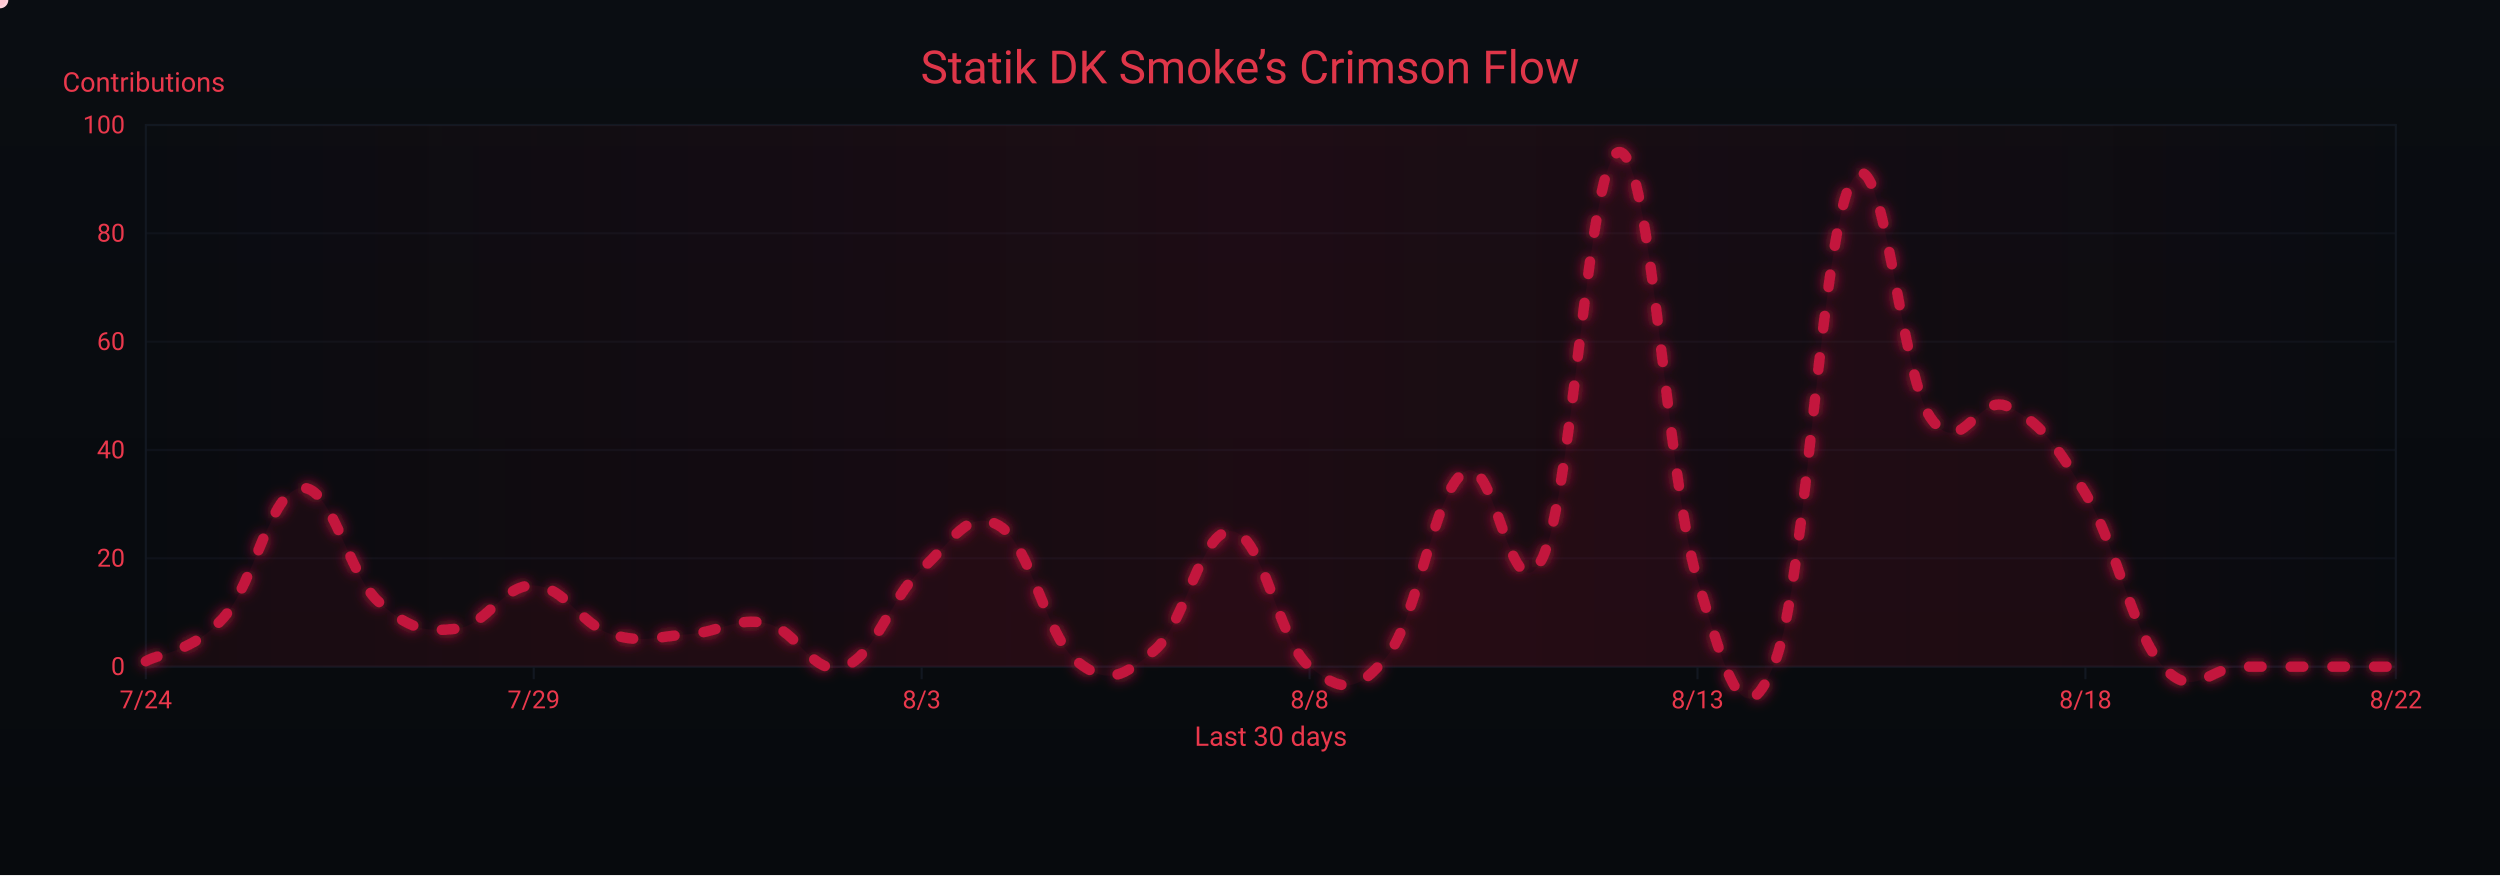
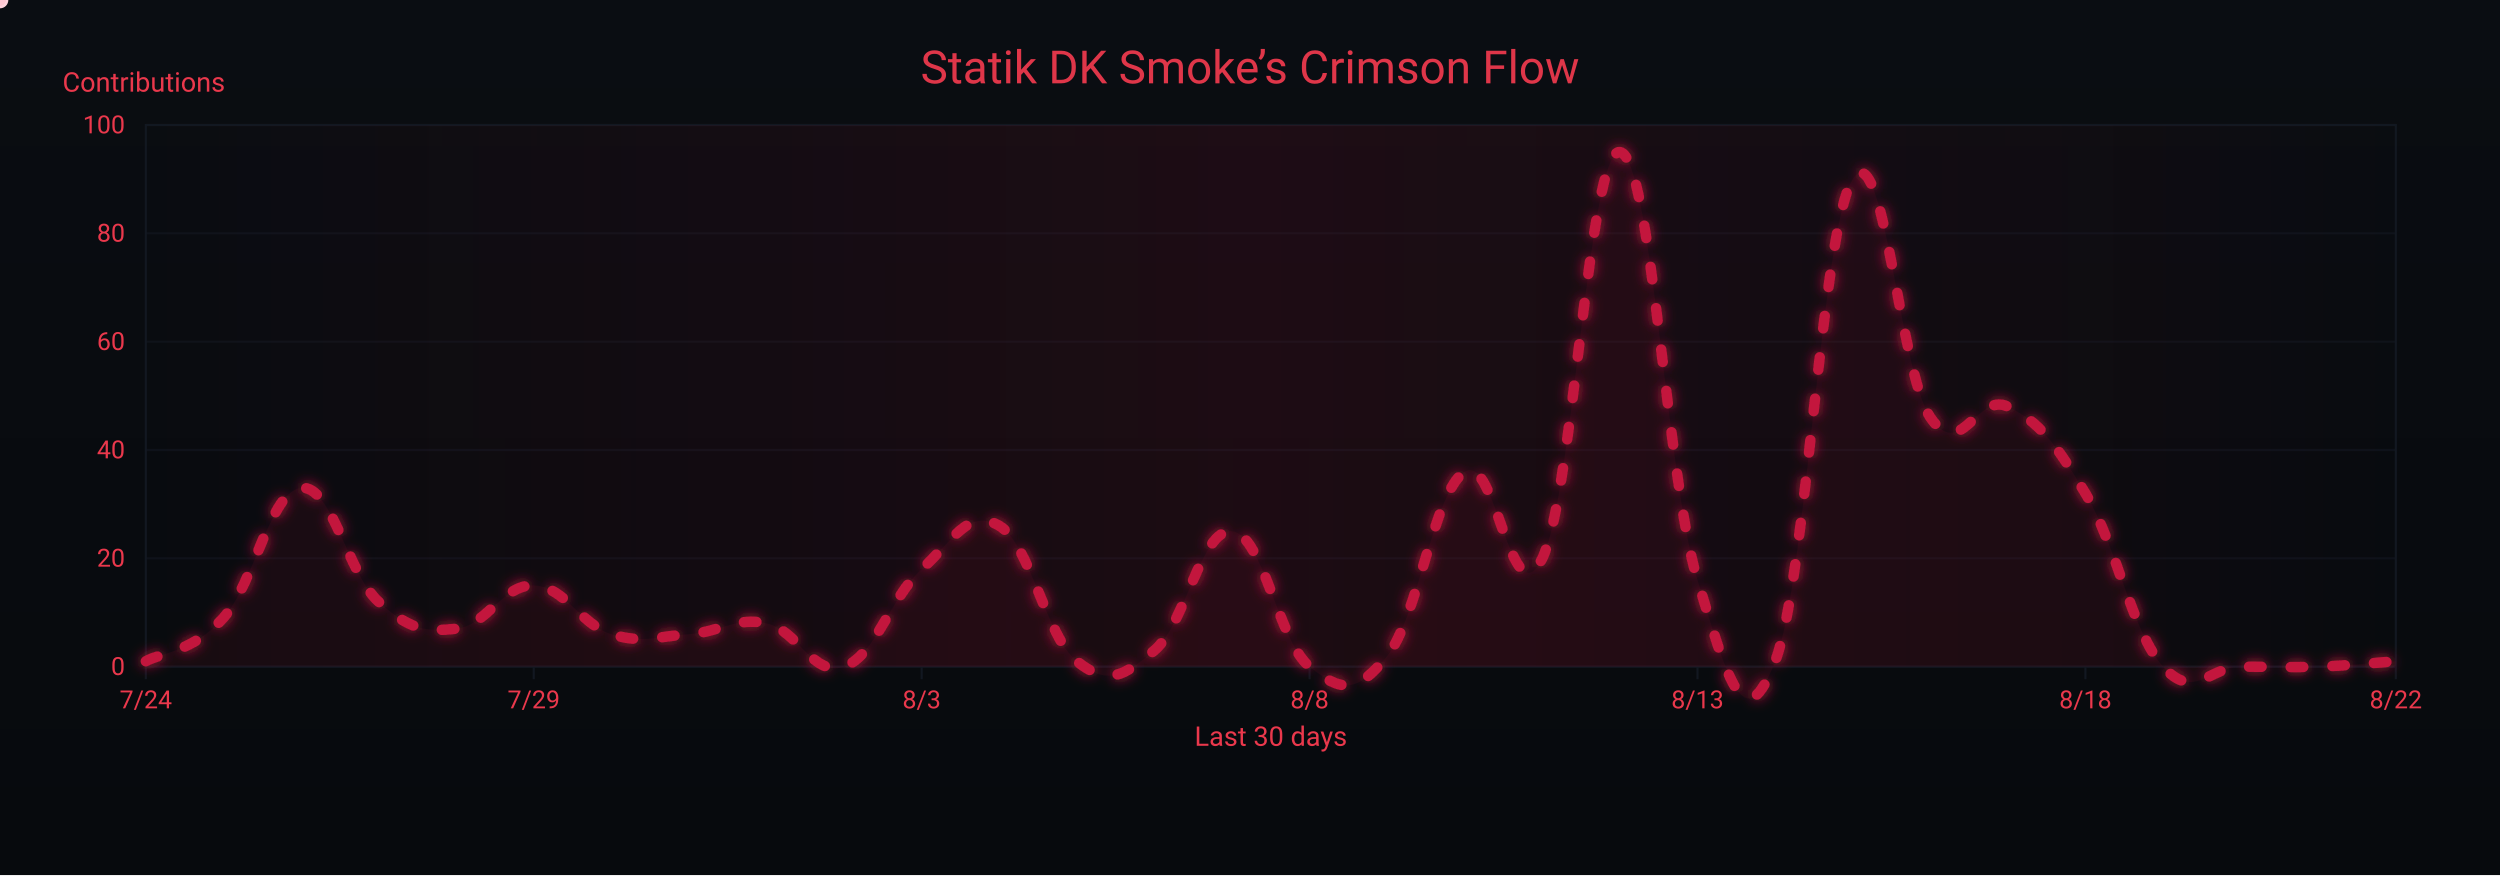
<svg xmlns="http://www.w3.org/2000/svg" width="1200" height="420" viewBox="0 0 1200 420" role="img" aria-label="Crimson Flow Graph">
  <defs>
    <linearGradient id="bgGrad" x1="0" y1="0" x2="0" y2="1">
      <stop offset="0%" stop-color="#0a0d12" />
      <stop offset="100%" stop-color="#070a0d" />
    </linearGradient>
    <filter id="glow">
      <feGaussianBlur stdDeviation="3" result="b1" />
      <feMerge>
        <feMergeNode in="b1" />
        <feMergeNode in="SourceGraphic" />
      </feMerge>
    </filter>
    <linearGradient id="sheen" x1="0" y1="0" x2="1" y2="0">
      <stop offset="0%" stop-color="#9b0e2a" stop-opacity="0" />
      <stop offset="50%" stop-color="#9b0e2a" stop-opacity=".14" />
      <stop offset="100%" stop-color="#9b0e2a" stop-opacity="0" />
      <animateTransform attributeName="gradientTransform" type="translate" from="-1 0" to="1 0" dur="9s" repeatCount="indefinite" />
    </linearGradient>
  </defs>
  <rect width="1200" height="420" fill="url(#bgGrad)" />
  <rect x="70" y="60" width="1080" height="260" fill="none" stroke="#121821" stroke-width="1" />
  <g font-family="ui-sans-serif,system-ui,-apple-system,Segoe UI,Roboto,Ubuntu,Arial" font-size="12">
    <path d="M70,320.0 H1150" stroke="#121821" stroke-width="1" opacity="0.6" />
    <text x="60" y="324.0" text-anchor="end" fill="#ea384c">0</text>
    <path d="M70,268.0 H1150" stroke="#121821" stroke-width="1" opacity="0.6" />
    <text x="60" y="272.0" text-anchor="end" fill="#ea384c">20</text>
    <path d="M70,216.0 H1150" stroke="#121821" stroke-width="1" opacity="0.6" />
    <text x="60" y="220.0" text-anchor="end" fill="#ea384c">40</text>
    <path d="M70,164.0 H1150" stroke="#121821" stroke-width="1" opacity="0.6" />
    <text x="60" y="168.0" text-anchor="end" fill="#ea384c">60</text>
    <path d="M70,112.0 H1150" stroke="#121821" stroke-width="1" opacity="0.6" />
    <text x="60" y="116.0" text-anchor="end" fill="#ea384c">80</text>
    <path d="M70,60.0 H1150" stroke="#121821" stroke-width="1" opacity="0.6" />
    <text x="60" y="64.0" text-anchor="end" fill="#ea384c">100</text>
    <text x="30" y="44" fill="#ea384c" font-size="13">Contributions</text>
  </g>
  <g font-family="ui-sans-serif,system-ui,-apple-system,Segoe UI,Roboto,Ubuntu,Arial" font-size="12">
    <path d="M70.0,320 V326" stroke="#121821" stroke-width="1" />
    <text x="70.0" y="340" text-anchor="middle" fill="#ea384c">7/24</text>
    <path d="M256.2,320 V326" stroke="#121821" stroke-width="1" />
    <text x="256.2" y="340" text-anchor="middle" fill="#ea384c">7/29</text>
    <path d="M442.4,320 V326" stroke="#121821" stroke-width="1" />
    <text x="442.4" y="340" text-anchor="middle" fill="#ea384c">8/3</text>
    <path d="M628.6,320 V326" stroke="#121821" stroke-width="1" />
    <text x="628.6" y="340" text-anchor="middle" fill="#ea384c">8/8</text>
    <path d="M814.8,320 V326" stroke="#121821" stroke-width="1" />
    <text x="814.8" y="340" text-anchor="middle" fill="#ea384c">8/13</text>
    <path d="M1001.0,320 V326" stroke="#121821" stroke-width="1" />
    <text x="1001.0" y="340" text-anchor="middle" fill="#ea384c">8/18</text>
    <path d="M1150.0,320 V326" stroke="#121821" stroke-width="1" />
    <text x="1150.0" y="340" text-anchor="middle" fill="#ea384c">8/22</text>
    <text x="610" y="358" text-anchor="middle" fill="#ea384c" font-size="13">Last 30 days</text>
  </g>
  <rect x="70" y="60" width="1080" height="260" fill="url(#sheen)" />
  <text x="600" y="40" text-anchor="middle" font-family="ui-sans-serif,system-ui,-apple-system,Segoe UI,Roboto,Ubuntu,Arial" font-size="22" fill="#ea384c" opacity=".95">Statik DK Smoke’s Crimson Flow</text>
-   <path d="M70.0,317.4 C77.4,313.2 92.3,313.2 107.2,296.6 C122.1,280.0 129.6,235.8 144.5,234.2 C159.4,232.6 166.8,275.3 181.7,288.8 C196.6,302.3 204.1,303.4 219.0,301.8 C233.9,300.2 241.3,280.5 256.2,281.0 C271.1,281.5 278.6,299.7 293.4,304.4 C308.3,309.1 315.8,305.4 330.7,304.4 C345.6,303.4 353.0,296.1 367.9,299.2 C382.8,302.3 390.3,325.2 405.2,320.0 C420.1,314.8 427.5,286.7 442.4,273.2 C457.3,259.7 464.8,243.6 479.7,252.4 C494.6,261.2 502.0,305.4 516.9,317.4 C531.8,329.4 539.2,324.7 554.1,312.2 C569.0,299.7 576.5,253.4 591.4,255.0 C606.3,256.6 613.7,308.0 628.6,320.0 C643.5,332.0 651.0,333.5 665.9,314.8 C680.8,296.1 688.2,235.8 703.1,226.4 C718.0,217.0 725.4,298.7 740.3,268.0 C755.2,237.3 762.7,70.9 777.6,73.0 C792.5,75.1 799.9,229.5 814.8,278.4 C829.7,327.3 837.2,355.9 852.1,317.4 C867.0,278.9 874.4,109.4 889.3,86.0 C904.2,62.6 911.7,178.6 926.6,200.4 C941.4,222.2 948.9,187.9 963.8,195.2 C978.7,202.5 986.1,211.8 1001.0,236.8 C1015.9,261.8 1023.4,303.4 1038.3,320.0 C1053.2,336.6 1060.6,320.0 1075.5,320.0 C1090.4,320.0 1097.9,320.0 1112.8,320.0 C1127.7,320.0 1142.6,320.0 1150.0,320.0 L 1150,320 L 70,320 Z" fill="#7a0f26" opacity=".13">
+   <path d="M70.0,317.4 C77.4,313.2 92.3,313.2 107.2,296.6 C122.1,280.0 129.6,235.8 144.5,234.2 C159.4,232.6 166.8,275.3 181.7,288.8 C196.6,302.3 204.1,303.4 219.0,301.8 C233.9,300.2 241.3,280.5 256.2,281.0 C271.1,281.5 278.6,299.7 293.4,304.4 C308.3,309.1 315.8,305.4 330.7,304.4 C345.6,303.4 353.0,296.1 367.9,299.2 C382.8,302.3 390.3,325.2 405.2,320.0 C420.1,314.8 427.5,286.7 442.4,273.2 C457.3,259.7 464.8,243.6 479.7,252.4 C494.6,261.2 502.0,305.4 516.9,317.4 C531.8,329.4 539.2,324.7 554.1,312.2 C569.0,299.7 576.5,253.4 591.4,255.0 C606.3,256.6 613.7,308.0 628.6,320.0 C643.5,332.0 651.0,333.5 665.9,314.8 C680.8,296.1 688.2,235.8 703.1,226.4 C718.0,217.0 725.4,298.7 740.3,268.0 C755.2,237.3 762.7,70.9 777.6,73.0 C792.5,75.1 799.9,229.5 814.8,278.4 C829.7,327.3 837.2,355.9 852.1,317.4 C867.0,278.9 874.4,109.4 889.3,86.0 C904.2,62.6 911.7,178.6 926.6,200.4 C941.4,222.2 948.9,187.9 963.8,195.2 C978.7,202.5 986.1,211.8 1001.0,236.8 C1015.9,261.8 1023.4,303.4 1038.3,320.0 C1053.2,336.6 1060.6,320.0 1075.5,320.0 C1090.4,320.0 1097.9,320.5 1112.8,320.0 C1127.7,319.5 1142.6,317.9 1150.0,317.4 L 1150,320 L 70,320 Z" fill="#7a0f26" opacity=".13">
    <animate attributeName="opacity" values=".10;.17;.10" dur="6s" repeatCount="indefinite" />
  </path>
-   <path id="curve" d="M70.0,317.4 C77.4,313.2 92.3,313.2 107.2,296.6 C122.1,280.0 129.6,235.8 144.5,234.2 C159.4,232.6 166.8,275.3 181.7,288.8 C196.6,302.3 204.1,303.4 219.0,301.8 C233.9,300.2 241.3,280.5 256.2,281.0 C271.1,281.5 278.6,299.7 293.4,304.4 C308.3,309.1 315.8,305.4 330.7,304.4 C345.6,303.4 353.0,296.1 367.9,299.2 C382.8,302.3 390.3,325.2 405.2,320.0 C420.1,314.8 427.5,286.7 442.4,273.2 C457.3,259.7 464.8,243.6 479.7,252.4 C494.6,261.2 502.0,305.4 516.9,317.4 C531.8,329.4 539.2,324.7 554.1,312.2 C569.0,299.7 576.5,253.4 591.4,255.0 C606.3,256.6 613.7,308.0 628.6,320.0 C643.5,332.0 651.0,333.5 665.9,314.8 C680.8,296.1 688.2,235.8 703.1,226.4 C718.0,217.0 725.4,298.7 740.3,268.0 C755.2,237.3 762.7,70.9 777.6,73.0 C792.5,75.1 799.9,229.5 814.8,278.4 C829.7,327.3 837.2,355.9 852.1,317.4 C867.0,278.9 874.4,109.4 889.3,86.0 C904.2,62.6 911.7,178.6 926.6,200.4 C941.4,222.2 948.9,187.9 963.8,195.2 C978.7,202.5 986.1,211.8 1001.0,236.8 C1015.9,261.8 1023.4,303.4 1038.3,320.0 C1053.2,336.6 1060.6,320.0 1075.5,320.0 C1090.4,320.0 1097.9,320.0 1112.8,320.0 C1127.7,320.0 1142.6,320.0 1150.0,320.0" fill="none" stroke="#c3193d" stroke-width="5" stroke-linecap="round" stroke-linejoin="round" stroke-dasharray="6 14" filter="url(#glow)">
+   <path id="curve" d="M70.0,317.4 C77.4,313.2 92.3,313.2 107.2,296.6 C122.1,280.0 129.6,235.8 144.5,234.2 C159.4,232.6 166.8,275.3 181.7,288.8 C196.6,302.3 204.1,303.4 219.0,301.8 C233.9,300.2 241.3,280.5 256.2,281.0 C271.1,281.5 278.6,299.7 293.4,304.4 C308.3,309.1 315.8,305.4 330.7,304.4 C345.6,303.4 353.0,296.1 367.9,299.2 C382.8,302.3 390.3,325.2 405.2,320.0 C420.1,314.8 427.5,286.7 442.4,273.2 C457.3,259.7 464.8,243.6 479.7,252.4 C494.6,261.2 502.0,305.4 516.9,317.4 C531.8,329.4 539.2,324.7 554.1,312.2 C569.0,299.7 576.5,253.4 591.4,255.0 C606.3,256.6 613.7,308.0 628.6,320.0 C643.5,332.0 651.0,333.5 665.9,314.8 C680.8,296.1 688.2,235.8 703.1,226.4 C718.0,217.0 725.4,298.7 740.3,268.0 C755.2,237.3 762.7,70.9 777.6,73.0 C792.5,75.1 799.9,229.5 814.8,278.4 C829.7,327.3 837.2,355.9 852.1,317.4 C867.0,278.9 874.4,109.4 889.3,86.0 C904.2,62.6 911.7,178.6 926.6,200.4 C941.4,222.2 948.9,187.9 963.8,195.2 C978.7,202.5 986.1,211.8 1001.0,236.8 C1015.9,261.8 1023.4,303.4 1038.3,320.0 C1053.2,336.6 1060.6,320.0 1075.5,320.0 C1090.4,320.0 1097.9,320.5 1112.8,320.0 C1127.7,319.5 1142.6,317.9 1150.0,317.4" fill="none" stroke="#c3193d" stroke-width="5" stroke-linecap="round" stroke-linejoin="round" stroke-dasharray="6 14" filter="url(#glow)">
    <animate attributeName="stroke-dashoffset" values="0;-220" dur="4.8s" repeatCount="indefinite" />
  </path>
  <g fill="#ffd1db">
    <circle r="4">
      <animateMotion dur="7s" rotate="auto" repeatCount="indefinite">
        <mpath href="#curve" />
      </animateMotion>
      <animate attributeName="opacity" values="1;.3;1" dur="2.2s" repeatCount="indefinite" />
    </circle>
    <circle r="3" fill="#ffffff">
      <animateMotion dur="8.2s" begin="1s" rotate="auto" repeatCount="indefinite">
        <mpath href="#curve" />
      </animateMotion>
      <animate attributeName="opacity" values=".7;.2;.7" dur="2.4s" repeatCount="indefinite" />
    </circle>
    <circle r="3" fill="#ffc7d3">
      <animateMotion dur="6s" begin="2s" rotate="auto" repeatCount="indefinite">
        <mpath href="#curve" />
      </animateMotion>
      <animate attributeName="opacity" values=".8;.3;.8" dur="2s" repeatCount="indefinite" />
    </circle>
  </g>
</svg>
